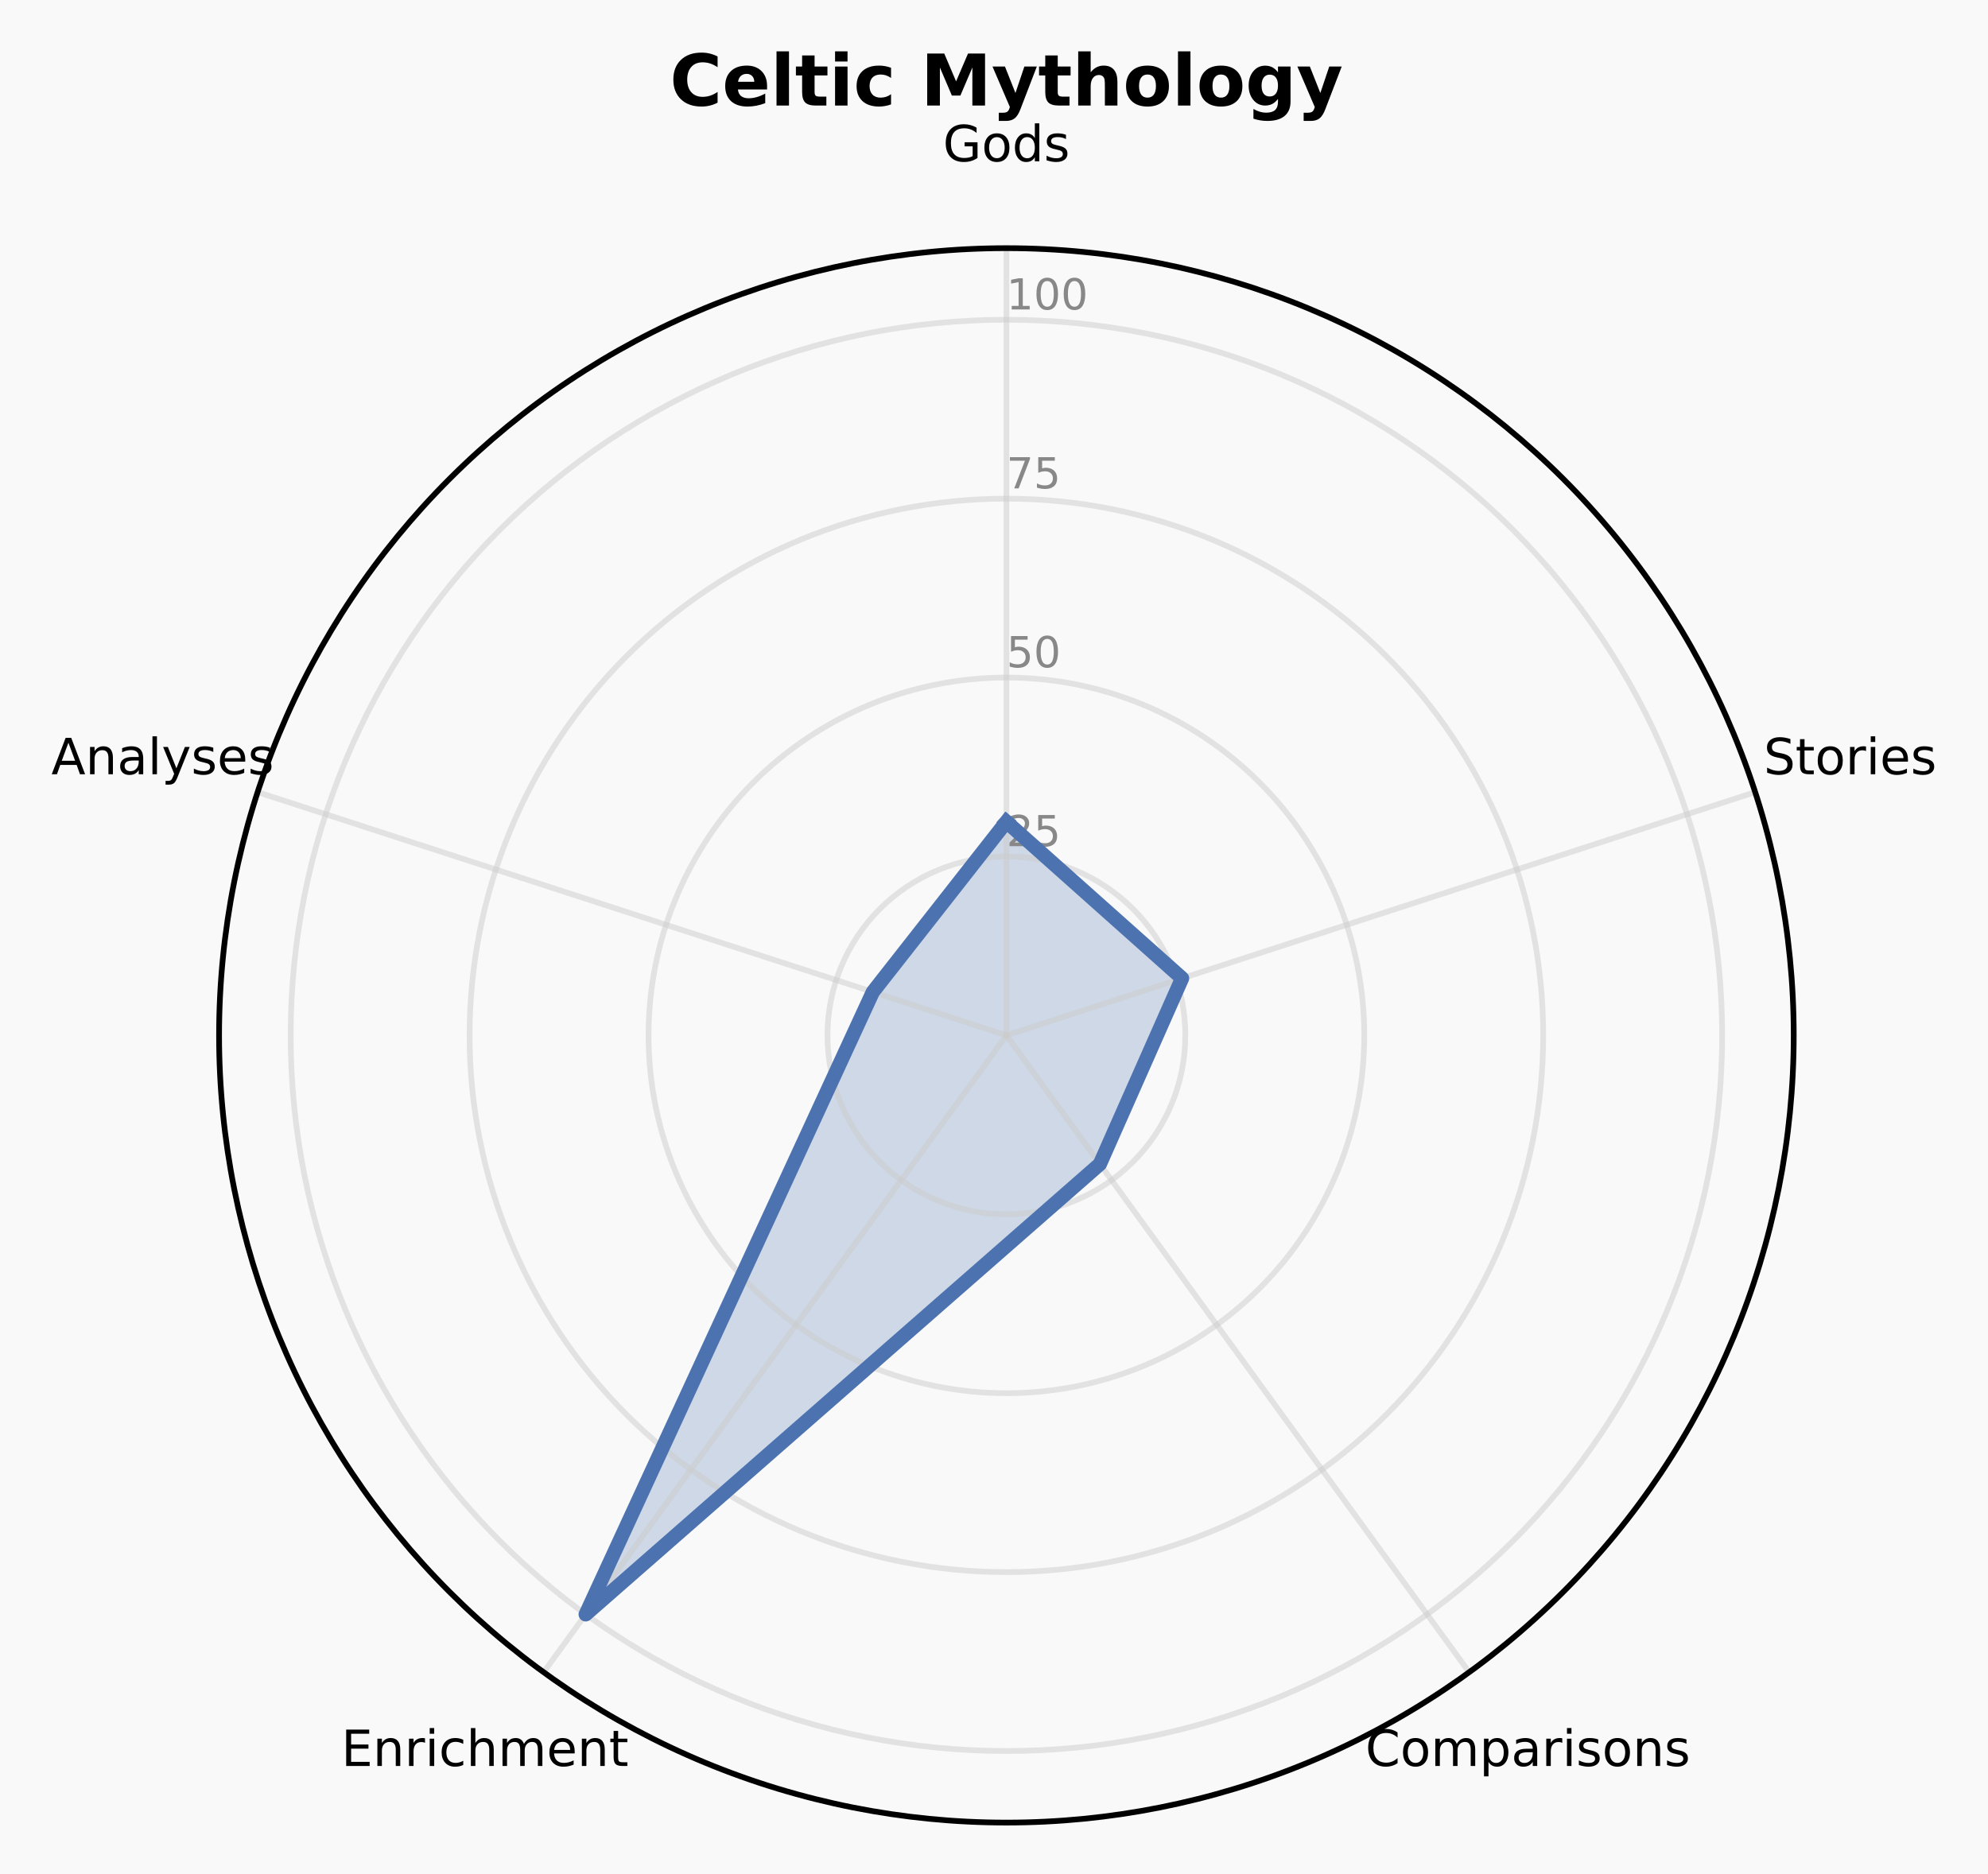
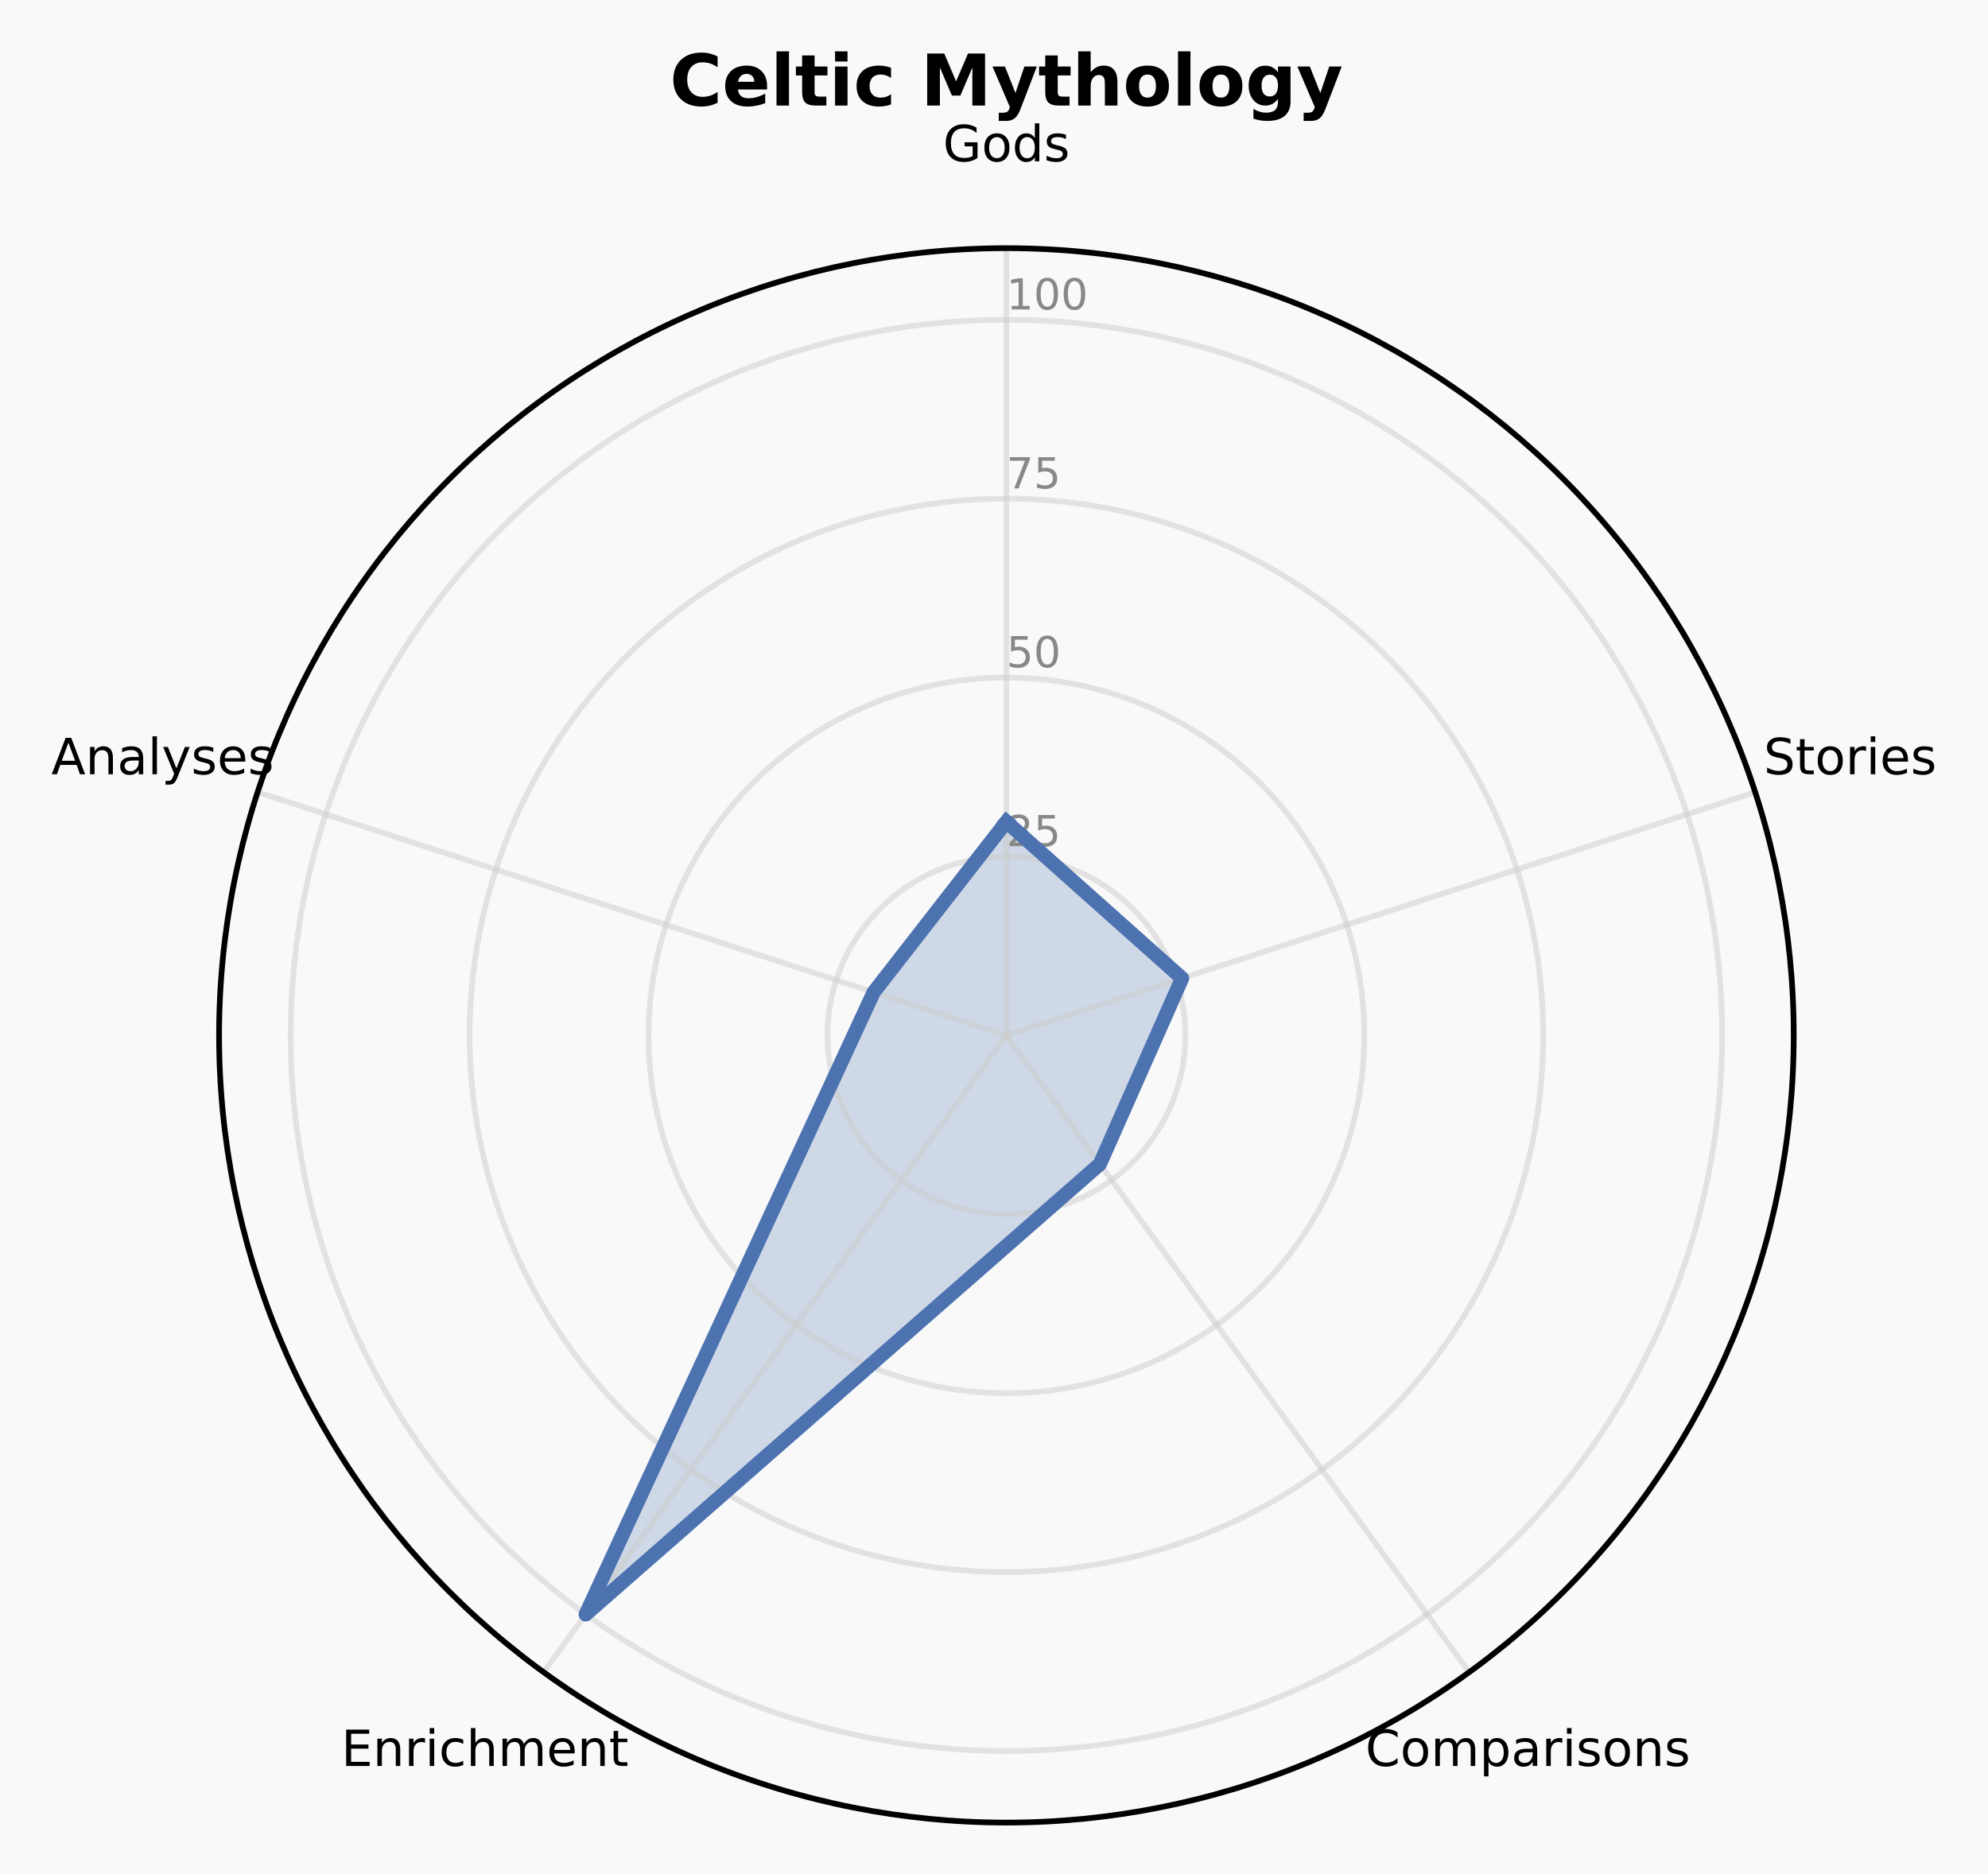
<svg xmlns="http://www.w3.org/2000/svg" xmlns:xlink="http://www.w3.org/1999/xlink" width="278.709pt" height="262.758pt" viewBox="0 0 278.709 262.758" version="1.1">
  <defs>
    <style type="text/css">*{stroke-linejoin: round; stroke-linecap: butt}</style>
  </defs>
  <g id="figure_1">
    <g id="patch_1">
      <path d="M 0 262.758  L 278.709 262.758  L 278.709 0  L 0 0  z " style="fill: #f9f9f9" />
    </g>
    <g id="axes_1">
      <g id="patch_2">
        <path d="M 251.473 145.178  C 251.473 130.683 248.618 116.329 243.071 102.938  C 237.524 89.546 229.393 77.377 219.143 67.128  C 208.894 56.878 196.725 48.748 183.334 43.201  C 169.942 37.654 155.588 34.798 141.093 34.798  C 126.598 34.798 112.244 37.654 98.853 43.201  C 85.461 48.748 73.293 56.878 63.043 67.128  C 52.794 77.377 44.663 89.546 39.116 102.938  C 33.569 116.329 30.714 130.683 30.714 145.178  C 30.714 159.673 33.569 174.027 39.116 187.418  C 44.663 200.81 52.794 212.979 63.043 223.228  C 73.293 233.478 85.461 241.609 98.853 247.155  C 112.244 252.702 126.598 255.558 141.093 255.558  C 155.588 255.558 169.942 252.702 183.334 247.155  C 196.725 241.609 208.894 233.478 219.143 223.228  C 229.393 212.979 237.524 200.81 243.071 187.418  C 248.618 174.027 251.473 159.673 251.473 145.178  M 141.093 145.178  C 141.093 145.178 141.093 145.178 141.093 145.178  C 141.093 145.178 141.093 145.178 141.093 145.178  C 141.093 145.178 141.093 145.178 141.093 145.178  C 141.093 145.178 141.093 145.178 141.093 145.178  C 141.093 145.178 141.093 145.178 141.093 145.178  C 141.093 145.178 141.093 145.178 141.093 145.178  C 141.093 145.178 141.093 145.178 141.093 145.178  C 141.093 145.178 141.093 145.178 141.093 145.178  C 141.093 145.178 141.093 145.178 141.093 145.178  C 141.093 145.178 141.093 145.178 141.093 145.178  C 141.093 145.178 141.093 145.178 141.093 145.178  C 141.093 145.178 141.093 145.178 141.093 145.178  C 141.093 145.178 141.093 145.178 141.093 145.178  C 141.093 145.178 141.093 145.178 141.093 145.178  C 141.093 145.178 141.093 145.178 141.093 145.178  C 141.093 145.178 141.093 145.178 141.093 145.178  z " style="fill: #f9f9f9" />
      </g>
      <g id="patch_3">
-         <path d="M 141.093 115.224  L 165.721 137.176  L 154.2 163.218  L 82.112 226.359  L 122.369 139.094  z " clip-path="url(#p0afe885895)" style="fill: #4c72b0; opacity: 0.25; stroke: #4c72b0; stroke-linejoin: miter" />
+         <path d="M 141.093 115.224  L 165.721 137.176  L 154.2 163.218  L 82.112 226.359  L 122.487 139.132  z " clip-path="url(#p533bc9aaa2)" style="fill: #4c72b0; opacity: 0.25; stroke: #4c72b0; stroke-linejoin: miter" />
      </g>
      <g id="matplotlib.axis_1">
        <g id="xtick_1">
          <g id="line2d_1">
-             <path d="M 141.093 145.178  L 141.093 34.798  " clip-path="url(#p0afe885895)" style="fill: none; stroke: #cccccc; stroke-opacity: 0.5; stroke-width: 0.8; stroke-linecap: square" />
+             <path d="M 141.093 145.178  L 141.093 34.798  " clip-path="url(#p533bc9aaa2)" style="fill: none; stroke: #cccccc; stroke-opacity: 0.5; stroke-width: 0.8; stroke-linecap: square" />
          </g>
          <g id="text_1">
            <g transform="translate(132.1945 22.61707) scale(0.07 -0.07)">
              <defs>
                <path id="DejaVuSans-2a" d="M 3809 666  L 3809 1919  L 2778 1919  L 2778 2438  L 4434 2438  L 4434 434  Q 4069 175 3628 42  Q 3188 -91 2688 -91  Q 1594 -91 976 548  Q 359 1188 359 2328  Q 359 3472 976 4111  Q 1594 4750 2688 4750  Q 3144 4750 3555 4637  Q 3966 4525 4313 4306  L 4313 3634  Q 3963 3931 3569 4081  Q 3175 4231 2741 4231  Q 1884 4231 1454 3753  Q 1025 3275 1025 2328  Q 1025 1384 1454 906  Q 1884 428 2741 428  Q 3075 428 3337 486  Q 3600 544 3809 666  z " transform="scale(0.015625)" />
                <path id="DejaVuSans-52" d="M 1959 3097  Q 1497 3097 1228 2736  Q 959 2375 959 1747  Q 959 1119 1226 758  Q 1494 397 1959 397  Q 2419 397 2687 759  Q 2956 1122 2956 1747  Q 2956 2369 2687 2733  Q 2419 3097 1959 3097  z M 1959 3584  Q 2709 3584 3137 3096  Q 3566 2609 3566 1747  Q 3566 888 3137 398  Q 2709 -91 1959 -91  Q 1206 -91 779 398  Q 353 888 353 1747  Q 353 2609 779 3096  Q 1206 3584 1959 3584  z " transform="scale(0.015625)" />
                <path id="DejaVuSans-47" d="M 2906 2969  L 2906 4863  L 3481 4863  L 3481 0  L 2906 0  L 2906 525  Q 2725 213 2448 61  Q 2172 -91 1784 -91  Q 1150 -91 751 415  Q 353 922 353 1747  Q 353 2572 751 3078  Q 1150 3584 1784 3584  Q 2172 3584 2448 3432  Q 2725 3281 2906 2969  z M 947 1747  Q 947 1113 1208 752  Q 1469 391 1925 391  Q 2381 391 2643 752  Q 2906 1113 2906 1747  Q 2906 2381 2643 2742  Q 2381 3103 1925 3103  Q 1469 3103 1208 2742  Q 947 2381 947 1747  z " transform="scale(0.015625)" />
                <path id="DejaVuSans-56" d="M 2834 3397  L 2834 2853  Q 2591 2978 2328 3040  Q 2066 3103 1784 3103  Q 1356 3103 1142 2972  Q 928 2841 928 2578  Q 928 2378 1081 2264  Q 1234 2150 1697 2047  L 1894 2003  Q 2506 1872 2764 1633  Q 3022 1394 3022 966  Q 3022 478 2636 193  Q 2250 -91 1575 -91  Q 1294 -91 989 -36  Q 684 19 347 128  L 347 722  Q 666 556 975 473  Q 1284 391 1588 391  Q 1994 391 2212 530  Q 2431 669 2431 922  Q 2431 1156 2273 1281  Q 2116 1406 1581 1522  L 1381 1569  Q 847 1681 609 1914  Q 372 2147 372 2553  Q 372 3047 722 3315  Q 1072 3584 1716 3584  Q 2034 3584 2315 3537  Q 2597 3491 2834 3397  z " transform="scale(0.015625)" />
              </defs>
              <use xlink:href="#DejaVuSans-2a" />
              <use xlink:href="#DejaVuSans-52" transform="translate(77.48438 0)" />
              <use xlink:href="#DejaVuSans-47" transform="translate(138.6719 0)" />
              <use xlink:href="#DejaVuSans-56" transform="translate(202.1562 0)" />
            </g>
          </g>
        </g>
        <g id="xtick_2">
          <g id="line2d_2">
-             <path d="M 141.093 145.178  L 246.07 111.069  " clip-path="url(#p0afe885895)" style="fill: none; stroke: #cccccc; stroke-opacity: 0.5; stroke-width: 0.8; stroke-linecap: square" />
+             <path d="M 141.093 145.178  L 246.07 111.069  " clip-path="url(#p533bc9aaa2)" style="fill: none; stroke: #cccccc; stroke-opacity: 0.5; stroke-width: 0.8; stroke-linecap: square" />
          </g>
          <g id="text_2">
            <g transform="translate(247.2616 108.5613) scale(0.07 -0.07)">
              <defs>
                <path id="DejaVuSans-36" d="M 3425 4513  L 3425 3897  Q 3066 4069 2747 4153  Q 2428 4238 2131 4238  Q 1616 4238 1336 4038  Q 1056 3838 1056 3469  Q 1056 3159 1242 3001  Q 1428 2844 1947 2747  L 2328 2669  Q 3034 2534 3370 2195  Q 3706 1856 3706 1288  Q 3706 609 3251 259  Q 2797 -91 1919 -91  Q 1588 -91 1214 -16  Q 841 59 441 206  L 441 856  Q 825 641 1194 531  Q 1563 422 1919 422  Q 2459 422 2753 634  Q 3047 847 3047 1241  Q 3047 1584 2836 1778  Q 2625 1972 2144 2069  L 1759 2144  Q 1053 2284 737 2584  Q 422 2884 422 3419  Q 422 4038 858 4394  Q 1294 4750 2059 4750  Q 2388 4750 2728 4690  Q 3069 4631 3425 4513  z " transform="scale(0.015625)" />
                <path id="DejaVuSans-57" d="M 1172 4494  L 1172 3500  L 2356 3500  L 2356 3053  L 1172 3053  L 1172 1153  Q 1172 725 1289 603  Q 1406 481 1766 481  L 2356 481  L 2356 0  L 1766 0  Q 1100 0 847 248  Q 594 497 594 1153  L 594 3053  L 172 3053  L 172 3500  L 594 3500  L 594 4494  L 1172 4494  z " transform="scale(0.015625)" />
                <path id="DejaVuSans-55" d="M 2631 2963  Q 2534 3019 2420 3045  Q 2306 3072 2169 3072  Q 1681 3072 1420 2755  Q 1159 2438 1159 1844  L 1159 0  L 581 0  L 581 3500  L 1159 3500  L 1159 2956  Q 1341 3275 1631 3429  Q 1922 3584 2338 3584  Q 2397 3584 2469 3576  Q 2541 3569 2628 3553  L 2631 2963  z " transform="scale(0.015625)" />
                <path id="DejaVuSans-4c" d="M 603 3500  L 1178 3500  L 1178 0  L 603 0  L 603 3500  z M 603 4863  L 1178 4863  L 1178 4134  L 603 4134  L 603 4863  z " transform="scale(0.015625)" />
                <path id="DejaVuSans-48" d="M 3597 1894  L 3597 1613  L 953 1613  Q 991 1019 1311 708  Q 1631 397 2203 397  Q 2534 397 2845 478  Q 3156 559 3463 722  L 3463 178  Q 3153 47 2828 -22  Q 2503 -91 2169 -91  Q 1331 -91 842 396  Q 353 884 353 1716  Q 353 2575 817 3079  Q 1281 3584 2069 3584  Q 2775 3584 3186 3129  Q 3597 2675 3597 1894  z M 3022 2063  Q 3016 2534 2758 2815  Q 2500 3097 2075 3097  Q 1594 3097 1305 2825  Q 1016 2553 972 2059  L 3022 2063  z " transform="scale(0.015625)" />
              </defs>
              <use xlink:href="#DejaVuSans-36" />
              <use xlink:href="#DejaVuSans-57" transform="translate(63.48438 0)" />
              <use xlink:href="#DejaVuSans-52" transform="translate(102.6875 0)" />
              <use xlink:href="#DejaVuSans-55" transform="translate(163.875 0)" />
              <use xlink:href="#DejaVuSans-4c" transform="translate(204.9844 0)" />
              <use xlink:href="#DejaVuSans-48" transform="translate(232.7656 0)" />
              <use xlink:href="#DejaVuSans-56" transform="translate(294.2969 0)" />
            </g>
          </g>
        </g>
        <g id="xtick_3">
          <g id="line2d_3">
-             <path d="M 141.093 145.178  L 205.973 234.477  " clip-path="url(#p0afe885895)" style="fill: none; stroke: #cccccc; stroke-opacity: 0.5; stroke-width: 0.8; stroke-linecap: square" />
+             <path d="M 141.093 145.178  L 205.973 234.477  " clip-path="url(#p533bc9aaa2)" style="fill: none; stroke: #cccccc; stroke-opacity: 0.5; stroke-width: 0.8; stroke-linecap: square" />
          </g>
          <g id="text_3">
            <g transform="translate(191.4228 247.6219) scale(0.07 -0.07)">
              <defs>
                <path id="DejaVuSans-26" d="M 4122 4306  L 4122 3641  Q 3803 3938 3442 4084  Q 3081 4231 2675 4231  Q 1875 4231 1450 3742  Q 1025 3253 1025 2328  Q 1025 1406 1450 917  Q 1875 428 2675 428  Q 3081 428 3442 575  Q 3803 722 4122 1019  L 4122 359  Q 3791 134 3420 21  Q 3050 -91 2638 -91  Q 1578 -91 968 557  Q 359 1206 359 2328  Q 359 3453 968 4101  Q 1578 4750 2638 4750  Q 3056 4750 3426 4639  Q 3797 4528 4122 4306  z " transform="scale(0.015625)" />
                <path id="DejaVuSans-50" d="M 3328 2828  Q 3544 3216 3844 3400  Q 4144 3584 4550 3584  Q 5097 3584 5394 3201  Q 5691 2819 5691 2113  L 5691 0  L 5113 0  L 5113 2094  Q 5113 2597 4934 2840  Q 4756 3084 4391 3084  Q 3944 3084 3684 2787  Q 3425 2491 3425 1978  L 3425 0  L 2847 0  L 2847 2094  Q 2847 2600 2669 2842  Q 2491 3084 2119 3084  Q 1678 3084 1418 2786  Q 1159 2488 1159 1978  L 1159 0  L 581 0  L 581 3500  L 1159 3500  L 1159 2956  Q 1356 3278 1631 3431  Q 1906 3584 2284 3584  Q 2666 3584 2933 3390  Q 3200 3197 3328 2828  z " transform="scale(0.015625)" />
                <path id="DejaVuSans-53" d="M 1159 525  L 1159 -1331  L 581 -1331  L 581 3500  L 1159 3500  L 1159 2969  Q 1341 3281 1617 3432  Q 1894 3584 2278 3584  Q 2916 3584 3314 3078  Q 3713 2572 3713 1747  Q 3713 922 3314 415  Q 2916 -91 2278 -91  Q 1894 -91 1617 61  Q 1341 213 1159 525  z M 3116 1747  Q 3116 2381 2855 2742  Q 2594 3103 2138 3103  Q 1681 3103 1420 2742  Q 1159 2381 1159 1747  Q 1159 1113 1420 752  Q 1681 391 2138 391  Q 2594 391 2855 752  Q 3116 1113 3116 1747  z " transform="scale(0.015625)" />
                <path id="DejaVuSans-44" d="M 2194 1759  Q 1497 1759 1228 1600  Q 959 1441 959 1056  Q 959 750 1161 570  Q 1363 391 1709 391  Q 2188 391 2477 730  Q 2766 1069 2766 1631  L 2766 1759  L 2194 1759  z M 3341 1997  L 3341 0  L 2766 0  L 2766 531  Q 2569 213 2275 61  Q 1981 -91 1556 -91  Q 1019 -91 701 211  Q 384 513 384 1019  Q 384 1609 779 1909  Q 1175 2209 1959 2209  L 2766 2209  L 2766 2266  Q 2766 2663 2505 2880  Q 2244 3097 1772 3097  Q 1472 3097 1187 3025  Q 903 2953 641 2809  L 641 3341  Q 956 3463 1253 3523  Q 1550 3584 1831 3584  Q 2591 3584 2966 3190  Q 3341 2797 3341 1997  z " transform="scale(0.015625)" />
                <path id="DejaVuSans-51" d="M 3513 2113  L 3513 0  L 2938 0  L 2938 2094  Q 2938 2591 2744 2837  Q 2550 3084 2163 3084  Q 1697 3084 1428 2787  Q 1159 2491 1159 1978  L 1159 0  L 581 0  L 581 3500  L 1159 3500  L 1159 2956  Q 1366 3272 1645 3428  Q 1925 3584 2291 3584  Q 2894 3584 3203 3211  Q 3513 2838 3513 2113  z " transform="scale(0.015625)" />
              </defs>
              <use xlink:href="#DejaVuSans-26" />
              <use xlink:href="#DejaVuSans-52" transform="translate(69.82812 0)" />
              <use xlink:href="#DejaVuSans-50" transform="translate(131.0156 0)" />
              <use xlink:href="#DejaVuSans-53" transform="translate(228.4219 0)" />
              <use xlink:href="#DejaVuSans-44" transform="translate(291.9062 0)" />
              <use xlink:href="#DejaVuSans-55" transform="translate(353.1875 0)" />
              <use xlink:href="#DejaVuSans-4c" transform="translate(394.2969 0)" />
              <use xlink:href="#DejaVuSans-56" transform="translate(422.0781 0)" />
              <use xlink:href="#DejaVuSans-52" transform="translate(474.1719 0)" />
              <use xlink:href="#DejaVuSans-51" transform="translate(535.3594 0)" />
              <use xlink:href="#DejaVuSans-56" transform="translate(598.7344 0)" />
            </g>
          </g>
        </g>
        <g id="xtick_4">
          <g id="line2d_4">
-             <path d="M 141.093 145.178  L 76.214 234.477  " clip-path="url(#p0afe885895)" style="fill: none; stroke: #cccccc; stroke-opacity: 0.5; stroke-width: 0.8; stroke-linecap: square" />
+             <path d="M 141.093 145.178  L 76.214 234.477  " clip-path="url(#p533bc9aaa2)" style="fill: none; stroke: #cccccc; stroke-opacity: 0.5; stroke-width: 0.8; stroke-linecap: square" />
          </g>
          <g id="text_4">
            <g transform="translate(47.8483 247.6219) scale(0.07 -0.07)">
              <defs>
                <path id="DejaVuSans-28" d="M 628 4666  L 3578 4666  L 3578 4134  L 1259 4134  L 1259 2753  L 3481 2753  L 3481 2222  L 1259 2222  L 1259 531  L 3634 531  L 3634 0  L 628 0  L 628 4666  z " transform="scale(0.015625)" />
                <path id="DejaVuSans-46" d="M 3122 3366  L 3122 2828  Q 2878 2963 2633 3030  Q 2388 3097 2138 3097  Q 1578 3097 1268 2742  Q 959 2388 959 1747  Q 959 1106 1268 751  Q 1578 397 2138 397  Q 2388 397 2633 464  Q 2878 531 3122 666  L 3122 134  Q 2881 22 2623 -34  Q 2366 -91 2075 -91  Q 1284 -91 818 406  Q 353 903 353 1747  Q 353 2603 823 3093  Q 1294 3584 2113 3584  Q 2378 3584 2631 3529  Q 2884 3475 3122 3366  z " transform="scale(0.015625)" />
                <path id="DejaVuSans-4b" d="M 3513 2113  L 3513 0  L 2938 0  L 2938 2094  Q 2938 2591 2744 2837  Q 2550 3084 2163 3084  Q 1697 3084 1428 2787  Q 1159 2491 1159 1978  L 1159 0  L 581 0  L 581 4863  L 1159 4863  L 1159 2956  Q 1366 3272 1645 3428  Q 1925 3584 2291 3584  Q 2894 3584 3203 3211  Q 3513 2838 3513 2113  z " transform="scale(0.015625)" />
              </defs>
              <use xlink:href="#DejaVuSans-28" />
              <use xlink:href="#DejaVuSans-51" transform="translate(63.1875 0)" />
              <use xlink:href="#DejaVuSans-55" transform="translate(126.5625 0)" />
              <use xlink:href="#DejaVuSans-4c" transform="translate(167.6719 0)" />
              <use xlink:href="#DejaVuSans-46" transform="translate(195.4531 0)" />
              <use xlink:href="#DejaVuSans-4b" transform="translate(250.4375 0)" />
              <use xlink:href="#DejaVuSans-50" transform="translate(313.8125 0)" />
              <use xlink:href="#DejaVuSans-48" transform="translate(411.2188 0)" />
              <use xlink:href="#DejaVuSans-51" transform="translate(472.75 0)" />
              <use xlink:href="#DejaVuSans-57" transform="translate(536.125 0)" />
            </g>
          </g>
        </g>
        <g id="xtick_5">
          <g id="line2d_5">
-             <path d="M 141.093 145.178  L 36.116 111.069  " clip-path="url(#p0afe885895)" style="fill: none; stroke: #cccccc; stroke-opacity: 0.5; stroke-width: 0.8; stroke-linecap: square" />
+             <path d="M 141.093 145.178  L 36.116 111.069  " clip-path="url(#p533bc9aaa2)" style="fill: none; stroke: #cccccc; stroke-opacity: 0.5; stroke-width: 0.8; stroke-linecap: square" />
          </g>
          <g id="text_5">
            <g transform="translate(7.2 108.5613) scale(0.07 -0.07)">
              <defs>
                <path id="DejaVuSans-24" d="M 2188 4044  L 1331 1722  L 3047 1722  L 2188 4044  z M 1831 4666  L 2547 4666  L 4325 0  L 3669 0  L 3244 1197  L 1141 1197  L 716 0  L 50 0  L 1831 4666  z " transform="scale(0.015625)" />
                <path id="DejaVuSans-4f" d="M 603 4863  L 1178 4863  L 1178 0  L 603 0  L 603 4863  z " transform="scale(0.015625)" />
                <path id="DejaVuSans-5c" d="M 2059 -325  Q 1816 -950 1584 -1140  Q 1353 -1331 966 -1331  L 506 -1331  L 506 -850  L 844 -850  Q 1081 -850 1212 -737  Q 1344 -625 1503 -206  L 1606 56  L 191 3500  L 800 3500  L 1894 763  L 2988 3500  L 3597 3500  L 2059 -325  z " transform="scale(0.015625)" />
              </defs>
              <use xlink:href="#DejaVuSans-24" />
              <use xlink:href="#DejaVuSans-51" transform="translate(68.40625 0)" />
              <use xlink:href="#DejaVuSans-44" transform="translate(131.7812 0)" />
              <use xlink:href="#DejaVuSans-4f" transform="translate(193.0625 0)" />
              <use xlink:href="#DejaVuSans-5c" transform="translate(220.8438 0)" />
              <use xlink:href="#DejaVuSans-56" transform="translate(280.0312 0)" />
              <use xlink:href="#DejaVuSans-48" transform="translate(332.125 0)" />
              <use xlink:href="#DejaVuSans-56" transform="translate(393.6562 0)" />
            </g>
          </g>
        </g>
      </g>
      <g id="matplotlib.axis_2">
        <g id="ytick_1">
          <g id="line2d_6">
-             <path d="M 141.093 120.092  C 144.388 120.092 147.65 120.741 150.693 122.001  C 153.737 123.262 156.503 125.11 158.832 127.439  C 161.161 129.769 163.009 132.534 164.27 135.578  C 165.531 138.621 166.18 141.884 166.18 145.178  C 166.18 148.472 165.531 151.735 164.27 154.778  C 163.009 157.822 161.161 160.587 158.832 162.917  C 156.503 165.246 153.737 167.094 150.693 168.355  C 147.65 169.615 144.388 170.264 141.093 170.264  C 137.799 170.264 134.537 169.615 131.493 168.355  C 128.45 167.094 125.684 165.246 123.355 162.917  C 121.025 160.587 119.177 157.822 117.917 154.778  C 116.656 151.735 116.007 148.472 116.007 145.178  C 116.007 141.884 116.656 138.621 117.917 135.578  C 119.177 132.534 121.025 129.769 123.355 127.439  C 125.684 125.11 128.45 123.262 131.493 122.001  C 134.537 120.741 137.799 120.092 141.093 120.092  " clip-path="url(#p0afe885895)" style="fill: none; stroke: #cccccc; stroke-opacity: 0.5; stroke-width: 0.8; stroke-linecap: square" />
+             <path d="M 141.093 120.092  C 144.388 120.092 147.65 120.741 150.693 122.001  C 153.737 123.262 156.503 125.11 158.832 127.439  C 161.161 129.769 163.009 132.534 164.27 135.578  C 165.531 138.621 166.18 141.884 166.18 145.178  C 166.18 148.472 165.531 151.735 164.27 154.778  C 163.009 157.822 161.161 160.587 158.832 162.917  C 156.503 165.246 153.737 167.094 150.693 168.355  C 147.65 169.615 144.388 170.264 141.093 170.264  C 137.799 170.264 134.537 169.615 131.493 168.355  C 128.45 167.094 125.684 165.246 123.355 162.917  C 121.025 160.587 119.177 157.822 117.917 154.778  C 116.656 151.735 116.007 148.472 116.007 145.178  C 116.007 141.884 116.656 138.621 117.917 135.578  C 119.177 132.534 121.025 129.769 123.355 127.439  C 125.684 125.11 128.45 123.262 131.493 122.001  C 134.537 120.741 137.799 120.092 141.093 120.092  " clip-path="url(#p533bc9aaa2)" style="fill: none; stroke: #cccccc; stroke-opacity: 0.5; stroke-width: 0.8; stroke-linecap: square" />
          </g>
          <g id="text_6">
            <g style="fill: #888888" transform="translate(141.0933 118.6504) scale(0.06 -0.06)">
              <defs>
                <path id="DejaVuSans-15" d="M 1228 531  L 3431 531  L 3431 0  L 469 0  L 469 531  Q 828 903 1448 1529  Q 2069 2156 2228 2338  Q 2531 2678 2651 2914  Q 2772 3150 2772 3378  Q 2772 3750 2511 3984  Q 2250 4219 1831 4219  Q 1534 4219 1204 4116  Q 875 4013 500 3803  L 500 4441  Q 881 4594 1212 4672  Q 1544 4750 1819 4750  Q 2544 4750 2975 4387  Q 3406 4025 3406 3419  Q 3406 3131 3298 2873  Q 3191 2616 2906 2266  Q 2828 2175 2409 1742  Q 1991 1309 1228 531  z " transform="scale(0.015625)" />
                <path id="DejaVuSans-18" d="M 691 4666  L 3169 4666  L 3169 4134  L 1269 4134  L 1269 2991  Q 1406 3038 1543 3061  Q 1681 3084 1819 3084  Q 2600 3084 3056 2656  Q 3513 2228 3513 1497  Q 3513 744 3044 326  Q 2575 -91 1722 -91  Q 1428 -91 1123 -41  Q 819 9 494 109  L 494 744  Q 775 591 1075 516  Q 1375 441 1709 441  Q 2250 441 2565 725  Q 2881 1009 2881 1497  Q 2881 1984 2565 2268  Q 2250 2553 1709 2553  Q 1456 2553 1204 2497  Q 953 2441 691 2322  L 691 4666  z " transform="scale(0.015625)" />
              </defs>
              <use xlink:href="#DejaVuSans-15" />
              <use xlink:href="#DejaVuSans-18" transform="translate(63.625 0)" />
            </g>
          </g>
        </g>
        <g id="ytick_2">
          <g id="line2d_7">
-             <path d="M 141.093 95.005  C 147.682 95.005 154.206 96.303 160.293 98.825  C 166.381 101.346 171.912 105.042 176.571 109.701  C 181.229 114.36 184.925 119.891 187.447 125.978  C 189.968 132.065 191.266 138.589 191.266 145.178  C 191.266 151.767 189.968 158.291 187.447 164.378  C 184.925 170.465 181.229 175.997 176.571 180.655  C 171.912 185.314 166.381 189.01 160.293 191.531  C 154.206 194.053 147.682 195.351 141.093 195.351  C 134.505 195.351 127.98 194.053 121.893 191.531  C 115.806 189.01 110.275 185.314 105.616 180.655  C 100.957 175.997 97.261 170.465 94.74 164.378  C 92.219 158.291 90.921 151.767 90.921 145.178  C 90.921 138.589 92.219 132.065 94.74 125.978  C 97.261 119.891 100.957 114.36 105.616 109.701  C 110.275 105.042 115.806 101.346 121.893 98.825  C 127.98 96.303 134.505 95.005 141.093 95.005  " clip-path="url(#p0afe885895)" style="fill: none; stroke: #cccccc; stroke-opacity: 0.5; stroke-width: 0.8; stroke-linecap: square" />
+             <path d="M 141.093 95.005  C 147.682 95.005 154.206 96.303 160.293 98.825  C 166.381 101.346 171.912 105.042 176.571 109.701  C 181.229 114.36 184.925 119.891 187.447 125.978  C 189.968 132.065 191.266 138.589 191.266 145.178  C 191.266 151.767 189.968 158.291 187.447 164.378  C 184.925 170.465 181.229 175.997 176.571 180.655  C 171.912 185.314 166.381 189.01 160.293 191.531  C 154.206 194.053 147.682 195.351 141.093 195.351  C 134.505 195.351 127.98 194.053 121.893 191.531  C 115.806 189.01 110.275 185.314 105.616 180.655  C 100.957 175.997 97.261 170.465 94.74 164.378  C 92.219 158.291 90.921 151.767 90.921 145.178  C 90.921 138.589 92.219 132.065 94.74 125.978  C 97.261 119.891 100.957 114.36 105.616 109.701  C 110.275 105.042 115.806 101.346 121.893 98.825  C 127.98 96.303 134.505 95.005 141.093 95.005  " clip-path="url(#p533bc9aaa2)" style="fill: none; stroke: #cccccc; stroke-opacity: 0.5; stroke-width: 0.8; stroke-linecap: square" />
          </g>
          <g id="text_7">
            <g style="fill: #888888" transform="translate(141.0933 93.56408) scale(0.06 -0.06)">
              <defs>
                <path id="DejaVuSans-13" d="M 2034 4250  Q 1547 4250 1301 3770  Q 1056 3291 1056 2328  Q 1056 1369 1301 889  Q 1547 409 2034 409  Q 2525 409 2770 889  Q 3016 1369 3016 2328  Q 3016 3291 2770 3770  Q 2525 4250 2034 4250  z M 2034 4750  Q 2819 4750 3233 4129  Q 3647 3509 3647 2328  Q 3647 1150 3233 529  Q 2819 -91 2034 -91  Q 1250 -91 836 529  Q 422 1150 422 2328  Q 422 3509 836 4129  Q 1250 4750 2034 4750  z " transform="scale(0.015625)" />
              </defs>
              <use xlink:href="#DejaVuSans-18" />
              <use xlink:href="#DejaVuSans-13" transform="translate(63.625 0)" />
            </g>
          </g>
        </g>
        <g id="ytick_3">
          <g id="line2d_8">
-             <path d="M 141.093 69.919  C 150.976 69.919 160.763 71.866 169.894 75.648  C 179.024 79.43 187.321 84.974 194.309 91.962  C 201.298 98.95 206.841 107.247 210.623 116.378  C 214.405 125.508 216.352 135.295 216.352 145.178  C 216.352 155.061 214.405 164.848 210.623 173.978  C 206.841 183.109 201.298 191.406 194.309 198.394  C 187.321 205.382 179.024 210.926 169.894 214.708  C 160.763 218.49 150.976 220.437 141.093 220.437  C 131.21 220.437 121.424 218.49 112.293 214.708  C 103.162 210.926 94.866 205.382 87.877 198.394  C 80.889 191.406 75.345 183.109 71.563 173.978  C 67.781 164.848 65.834 155.061 65.834 145.178  C 65.834 135.295 67.781 125.508 71.563 116.378  C 75.345 107.247 80.889 98.95 87.877 91.962  C 94.866 84.974 103.162 79.43 112.293 75.648  C 121.424 71.866 131.21 69.919 141.093 69.919  " clip-path="url(#p0afe885895)" style="fill: none; stroke: #cccccc; stroke-opacity: 0.5; stroke-width: 0.8; stroke-linecap: square" />
+             <path d="M 141.093 69.919  C 150.976 69.919 160.763 71.866 169.894 75.648  C 179.024 79.43 187.321 84.974 194.309 91.962  C 201.298 98.95 206.841 107.247 210.623 116.378  C 214.405 125.508 216.352 135.295 216.352 145.178  C 216.352 155.061 214.405 164.848 210.623 173.978  C 206.841 183.109 201.298 191.406 194.309 198.394  C 187.321 205.382 179.024 210.926 169.894 214.708  C 160.763 218.49 150.976 220.437 141.093 220.437  C 131.21 220.437 121.424 218.49 112.293 214.708  C 103.162 210.926 94.866 205.382 87.877 198.394  C 80.889 191.406 75.345 183.109 71.563 173.978  C 67.781 164.848 65.834 155.061 65.834 145.178  C 65.834 135.295 67.781 125.508 71.563 116.378  C 75.345 107.247 80.889 98.95 87.877 91.962  C 94.866 84.974 103.162 79.43 112.293 75.648  C 121.424 71.866 131.21 69.919 141.093 69.919  " clip-path="url(#p533bc9aaa2)" style="fill: none; stroke: #cccccc; stroke-opacity: 0.5; stroke-width: 0.8; stroke-linecap: square" />
          </g>
          <g id="text_8">
            <g style="fill: #888888" transform="translate(141.0933 68.47781) scale(0.06 -0.06)">
              <defs>
                <path id="DejaVuSans-1a" d="M 525 4666  L 3525 4666  L 3525 4397  L 1831 0  L 1172 0  L 2766 4134  L 525 4134  L 525 4666  z " transform="scale(0.015625)" />
              </defs>
              <use xlink:href="#DejaVuSans-1a" />
              <use xlink:href="#DejaVuSans-18" transform="translate(63.625 0)" />
            </g>
          </g>
        </g>
        <g id="ytick_4">
          <g id="line2d_9">
-             <path d="M 141.093 44.833  C 154.27 44.833 167.32 47.429 179.494 52.471  C 191.668 57.514 202.73 64.906 212.048 74.223  C 221.366 83.541 228.757 94.603 233.8 106.778  C 238.843 118.952 241.438 132.001 241.438 145.178  C 241.438 158.355 238.843 171.404 233.8 183.578  C 228.757 195.753 221.366 206.815 212.048 216.133  C 202.73 225.45 191.668 232.842 179.494 237.885  C 167.32 242.927 154.27 245.523 141.093 245.523  C 127.916 245.523 114.867 242.927 102.693 237.885  C 90.519 232.842 79.456 225.45 70.139 216.133  C 60.821 206.815 53.429 195.753 48.387 183.578  C 43.344 171.404 40.748 158.355 40.748 145.178  C 40.748 132.001 43.344 118.952 48.387 106.778  C 53.429 94.603 60.821 83.541 70.139 74.223  C 79.456 64.906 90.519 57.514 102.693 52.471  C 114.867 47.429 127.916 44.833 141.093 44.833  " clip-path="url(#p0afe885895)" style="fill: none; stroke: #cccccc; stroke-opacity: 0.5; stroke-width: 0.8; stroke-linecap: square" />
+             <path d="M 141.093 44.833  C 154.27 44.833 167.32 47.429 179.494 52.471  C 191.668 57.514 202.73 64.906 212.048 74.223  C 221.366 83.541 228.757 94.603 233.8 106.778  C 238.843 118.952 241.438 132.001 241.438 145.178  C 241.438 158.355 238.843 171.404 233.8 183.578  C 228.757 195.753 221.366 206.815 212.048 216.133  C 202.73 225.45 191.668 232.842 179.494 237.885  C 167.32 242.927 154.27 245.523 141.093 245.523  C 127.916 245.523 114.867 242.927 102.693 237.885  C 90.519 232.842 79.456 225.45 70.139 216.133  C 60.821 206.815 53.429 195.753 48.387 183.578  C 43.344 171.404 40.748 158.355 40.748 145.178  C 40.748 132.001 43.344 118.952 48.387 106.778  C 53.429 94.603 60.821 83.541 70.139 74.223  C 79.456 64.906 90.519 57.514 102.693 52.471  C 114.867 47.429 127.916 44.833 141.093 44.833  " clip-path="url(#p533bc9aaa2)" style="fill: none; stroke: #cccccc; stroke-opacity: 0.5; stroke-width: 0.8; stroke-linecap: square" />
          </g>
          <g id="text_9">
            <g style="fill: #888888" transform="translate(141.0933 43.39154) scale(0.06 -0.06)">
              <defs>
                <path id="DejaVuSans-14" d="M 794 531  L 1825 531  L 1825 4091  L 703 3866  L 703 4441  L 1819 4666  L 2450 4666  L 2450 531  L 3481 531  L 3481 0  L 794 0  L 794 531  z " transform="scale(0.015625)" />
              </defs>
              <use xlink:href="#DejaVuSans-14" />
              <use xlink:href="#DejaVuSans-13" transform="translate(63.625 0)" />
              <use xlink:href="#DejaVuSans-13" transform="translate(127.25 0)" />
            </g>
          </g>
        </g>
      </g>
      <g id="line2d_10">
-         <path d="M 141.093 115.224  L 165.721 137.176  L 154.2 163.218  L 82.112 226.359  L 122.369 139.094  L 141.093 115.224  " clip-path="url(#p0afe885895)" style="fill: none; stroke: #4c72b0; stroke-width: 2; stroke-linecap: square" />
+         <path d="M 141.093 115.224  L 165.721 137.176  L 154.2 163.218  L 82.112 226.359  L 122.487 139.132  L 141.093 115.224  " clip-path="url(#p533bc9aaa2)" style="fill: none; stroke: #4c72b0; stroke-width: 2; stroke-linecap: square" />
      </g>
      <g id="patch_4">
        <path d="M 141.093 34.798  C 126.598 34.798 112.244 37.654 98.853 43.201  C 85.461 48.748 73.293 56.878 63.043 67.128  C 52.794 77.377 44.663 89.546 39.116 102.938  C 33.569 116.329 30.714 130.683 30.714 145.178  C 30.714 159.673 33.569 174.027 39.116 187.418  C 44.663 200.81 52.794 212.979 63.043 223.228  C 73.293 233.478 85.461 241.609 98.853 247.155  C 112.244 252.702 126.598 255.558 141.093 255.558  C 155.588 255.558 169.942 252.702 183.334 247.155  C 196.725 241.609 208.894 233.478 219.143 223.228  C 229.393 212.979 237.524 200.81 243.071 187.418  C 248.618 174.027 251.473 159.673 251.473 145.178  C 251.473 130.683 248.618 116.329 243.071 102.938  C 237.524 89.546 229.393 77.377 219.143 67.128  C 208.894 56.878 196.725 48.748 183.334 43.201  C 169.942 37.654 155.588 34.798 141.093 34.798  " style="fill: none; stroke: #000000; stroke-width: 0.8; stroke-linejoin: miter; stroke-linecap: square" />
      </g>
      <g id="text_10">
        <g transform="translate(93.90264 14.79844) scale(0.1 -0.1)">
          <defs>
            <path id="DejaVuSans-Bold-26" d="M 4288 256  Q 3956 84 3597 -3  Q 3238 -91 2847 -91  Q 1681 -91 1000 561  Q 319 1213 319 2328  Q 319 3447 1000 4098  Q 1681 4750 2847 4750  Q 3238 4750 3597 4662  Q 3956 4575 4288 4403  L 4288 3438  Q 3953 3666 3628 3772  Q 3303 3878 2944 3878  Q 2300 3878 1931 3465  Q 1563 3053 1563 2328  Q 1563 1606 1931 1193  Q 2300 781 2944 781  Q 3303 781 3628 887  Q 3953 994 4288 1222  L 4288 256  z " transform="scale(0.015625)" />
            <path id="DejaVuSans-Bold-48" d="M 4031 1759  L 4031 1441  L 1416 1441  Q 1456 1047 1700 850  Q 1944 653 2381 653  Q 2734 653 3104 758  Q 3475 863 3866 1075  L 3866 213  Q 3469 63 3072 -14  Q 2675 -91 2278 -91  Q 1328 -91 801 392  Q 275 875 275 1747  Q 275 2603 792 3093  Q 1309 3584 2216 3584  Q 3041 3584 3536 3087  Q 4031 2591 4031 1759  z M 2881 2131  Q 2881 2450 2695 2645  Q 2509 2841 2209 2841  Q 1884 2841 1681 2658  Q 1478 2475 1428 2131  L 2881 2131  z " transform="scale(0.015625)" />
            <path id="DejaVuSans-Bold-4f" d="M 538 4863  L 1656 4863  L 1656 0  L 538 0  L 538 4863  z " transform="scale(0.015625)" />
            <path id="DejaVuSans-Bold-57" d="M 1759 4494  L 1759 3500  L 2913 3500  L 2913 2700  L 1759 2700  L 1759 1216  Q 1759 972 1856 886  Q 1953 800 2241 800  L 2816 800  L 2816 0  L 1856 0  Q 1194 0 917 276  Q 641 553 641 1216  L 641 2700  L 84 2700  L 84 3500  L 641 3500  L 641 4494  L 1759 4494  z " transform="scale(0.015625)" />
            <path id="DejaVuSans-Bold-4c" d="M 538 3500  L 1656 3500  L 1656 0  L 538 0  L 538 3500  z M 538 4863  L 1656 4863  L 1656 3950  L 538 3950  L 538 4863  z " transform="scale(0.015625)" />
            <path id="DejaVuSans-Bold-46" d="M 3366 3391  L 3366 2478  Q 3138 2634 2908 2709  Q 2678 2784 2431 2784  Q 1963 2784 1702 2511  Q 1441 2238 1441 1747  Q 1441 1256 1702 982  Q 1963 709 2431 709  Q 2694 709 2930 787  Q 3166 866 3366 1019  L 3366 103  Q 3103 6 2833 -42  Q 2563 -91 2291 -91  Q 1344 -91 809 395  Q 275 881 275 1747  Q 275 2613 809 3098  Q 1344 3584 2291 3584  Q 2566 3584 2833 3536  Q 3100 3488 3366 3391  z " transform="scale(0.015625)" />
            <path id="DejaVuSans-Bold-3" transform="scale(0.015625)" />
            <path id="DejaVuSans-Bold-30" d="M 588 4666  L 2119 4666  L 3181 2169  L 4250 4666  L 5778 4666  L 5778 0  L 4641 0  L 4641 3413  L 3566 897  L 2803 897  L 1728 3413  L 1728 0  L 588 0  L 588 4666  z " transform="scale(0.015625)" />
            <path id="DejaVuSans-Bold-5c" d="M 78 3500  L 1197 3500  L 2138 1125  L 2938 3500  L 4056 3500  L 2584 -331  Q 2363 -916 2067 -1148  Q 1772 -1381 1288 -1381  L 641 -1381  L 641 -647  L 991 -647  Q 1275 -647 1404 -556  Q 1534 -466 1606 -231  L 1638 -134  L 78 3500  z " transform="scale(0.015625)" />
            <path id="DejaVuSans-Bold-4b" d="M 4056 2131  L 4056 0  L 2931 0  L 2931 347  L 2931 1625  Q 2931 2084 2911 2256  Q 2891 2428 2841 2509  Q 2775 2619 2662 2680  Q 2550 2741 2406 2741  Q 2056 2741 1856 2470  Q 1656 2200 1656 1722  L 1656 0  L 538 0  L 538 4863  L 1656 4863  L 1656 2988  Q 1909 3294 2193 3439  Q 2478 3584 2822 3584  Q 3428 3584 3742 3212  Q 4056 2841 4056 2131  z " transform="scale(0.015625)" />
            <path id="DejaVuSans-Bold-52" d="M 2203 2784  Q 1831 2784 1636 2517  Q 1441 2250 1441 1747  Q 1441 1244 1636 976  Q 1831 709 2203 709  Q 2569 709 2762 976  Q 2956 1244 2956 1747  Q 2956 2250 2762 2517  Q 2569 2784 2203 2784  z M 2203 3584  Q 3106 3584 3614 3096  Q 4122 2609 4122 1747  Q 4122 884 3614 396  Q 3106 -91 2203 -91  Q 1297 -91 786 396  Q 275 884 275 1747  Q 275 2609 786 3096  Q 1297 3584 2203 3584  z " transform="scale(0.015625)" />
            <path id="DejaVuSans-Bold-4a" d="M 2919 594  Q 2688 288 2409 144  Q 2131 0 1766 0  Q 1125 0 706 504  Q 288 1009 288 1791  Q 288 2575 706 3076  Q 1125 3578 1766 3578  Q 2131 3578 2409 3434  Q 2688 3291 2919 2981  L 2919 3500  L 4044 3500  L 4044 353  Q 4044 -491 3511 -936  Q 2978 -1381 1966 -1381  Q 1638 -1381 1331 -1331  Q 1025 -1281 716 -1178  L 716 -306  Q 1009 -475 1290 -558  Q 1572 -641 1856 -641  Q 2406 -641 2662 -400  Q 2919 -159 2919 353  L 2919 594  z M 2181 2772  Q 1834 2772 1640 2515  Q 1447 2259 1447 1791  Q 1447 1309 1634 1061  Q 1822 813 2181 813  Q 2531 813 2725 1069  Q 2919 1325 2919 1791  Q 2919 2259 2725 2515  Q 2531 2772 2181 2772  z " transform="scale(0.015625)" />
          </defs>
          <use xlink:href="#DejaVuSans-Bold-26" />
          <use xlink:href="#DejaVuSans-Bold-48" transform="translate(73.39062 0)" />
          <use xlink:href="#DejaVuSans-Bold-4f" transform="translate(141.2188 0)" />
          <use xlink:href="#DejaVuSans-Bold-57" transform="translate(175.5 0)" />
          <use xlink:href="#DejaVuSans-Bold-4c" transform="translate(223.2969 0)" />
          <use xlink:href="#DejaVuSans-Bold-46" transform="translate(257.5781 0)" />
          <use xlink:href="#DejaVuSans-Bold-3" transform="translate(316.8594 0)" />
          <use xlink:href="#DejaVuSans-Bold-30" transform="translate(351.6719 0)" />
          <use xlink:href="#DejaVuSans-Bold-5c" transform="translate(451.1875 0)" />
          <use xlink:href="#DejaVuSans-Bold-57" transform="translate(516.375 0)" />
          <use xlink:href="#DejaVuSans-Bold-4b" transform="translate(564.1719 0)" />
          <use xlink:href="#DejaVuSans-Bold-52" transform="translate(635.3594 0)" />
          <use xlink:href="#DejaVuSans-Bold-4f" transform="translate(704.0625 0)" />
          <use xlink:href="#DejaVuSans-Bold-52" transform="translate(738.3438 0)" />
          <use xlink:href="#DejaVuSans-Bold-4a" transform="translate(807.0469 0)" />
          <use xlink:href="#DejaVuSans-Bold-5c" transform="translate(878.625 0)" />
        </g>
      </g>
    </g>
  </g>
  <defs>
-     <clipPath id="p0afe885895">
+     <clipPath id="p533bc9aaa2">
      <path d="M 251.473 145.178  C 251.473 130.683 248.618 116.329 243.071 102.938  C 237.524 89.546 229.393 77.377 219.143 67.128  C 208.894 56.878 196.725 48.748 183.334 43.201  C 169.942 37.654 155.588 34.798 141.093 34.798  C 126.598 34.798 112.244 37.654 98.853 43.201  C 85.461 48.748 73.293 56.878 63.043 67.128  C 52.794 77.377 44.663 89.546 39.116 102.938  C 33.569 116.329 30.714 130.683 30.714 145.178  C 30.714 159.673 33.569 174.027 39.116 187.418  C 44.663 200.81 52.794 212.979 63.043 223.228  C 73.293 233.478 85.461 241.609 98.853 247.155  C 112.244 252.702 126.598 255.558 141.093 255.558  C 155.588 255.558 169.942 252.702 183.334 247.155  C 196.725 241.609 208.894 233.478 219.143 223.228  C 229.393 212.979 237.524 200.81 243.071 187.418  C 248.618 174.027 251.473 159.673 251.473 145.178  M 141.093 145.178  C 141.093 145.178 141.093 145.178 141.093 145.178  C 141.093 145.178 141.093 145.178 141.093 145.178  C 141.093 145.178 141.093 145.178 141.093 145.178  C 141.093 145.178 141.093 145.178 141.093 145.178  C 141.093 145.178 141.093 145.178 141.093 145.178  C 141.093 145.178 141.093 145.178 141.093 145.178  C 141.093 145.178 141.093 145.178 141.093 145.178  C 141.093 145.178 141.093 145.178 141.093 145.178  C 141.093 145.178 141.093 145.178 141.093 145.178  C 141.093 145.178 141.093 145.178 141.093 145.178  C 141.093 145.178 141.093 145.178 141.093 145.178  C 141.093 145.178 141.093 145.178 141.093 145.178  C 141.093 145.178 141.093 145.178 141.093 145.178  C 141.093 145.178 141.093 145.178 141.093 145.178  C 141.093 145.178 141.093 145.178 141.093 145.178  C 141.093 145.178 141.093 145.178 141.093 145.178  z " />
    </clipPath>
  </defs>
</svg>
